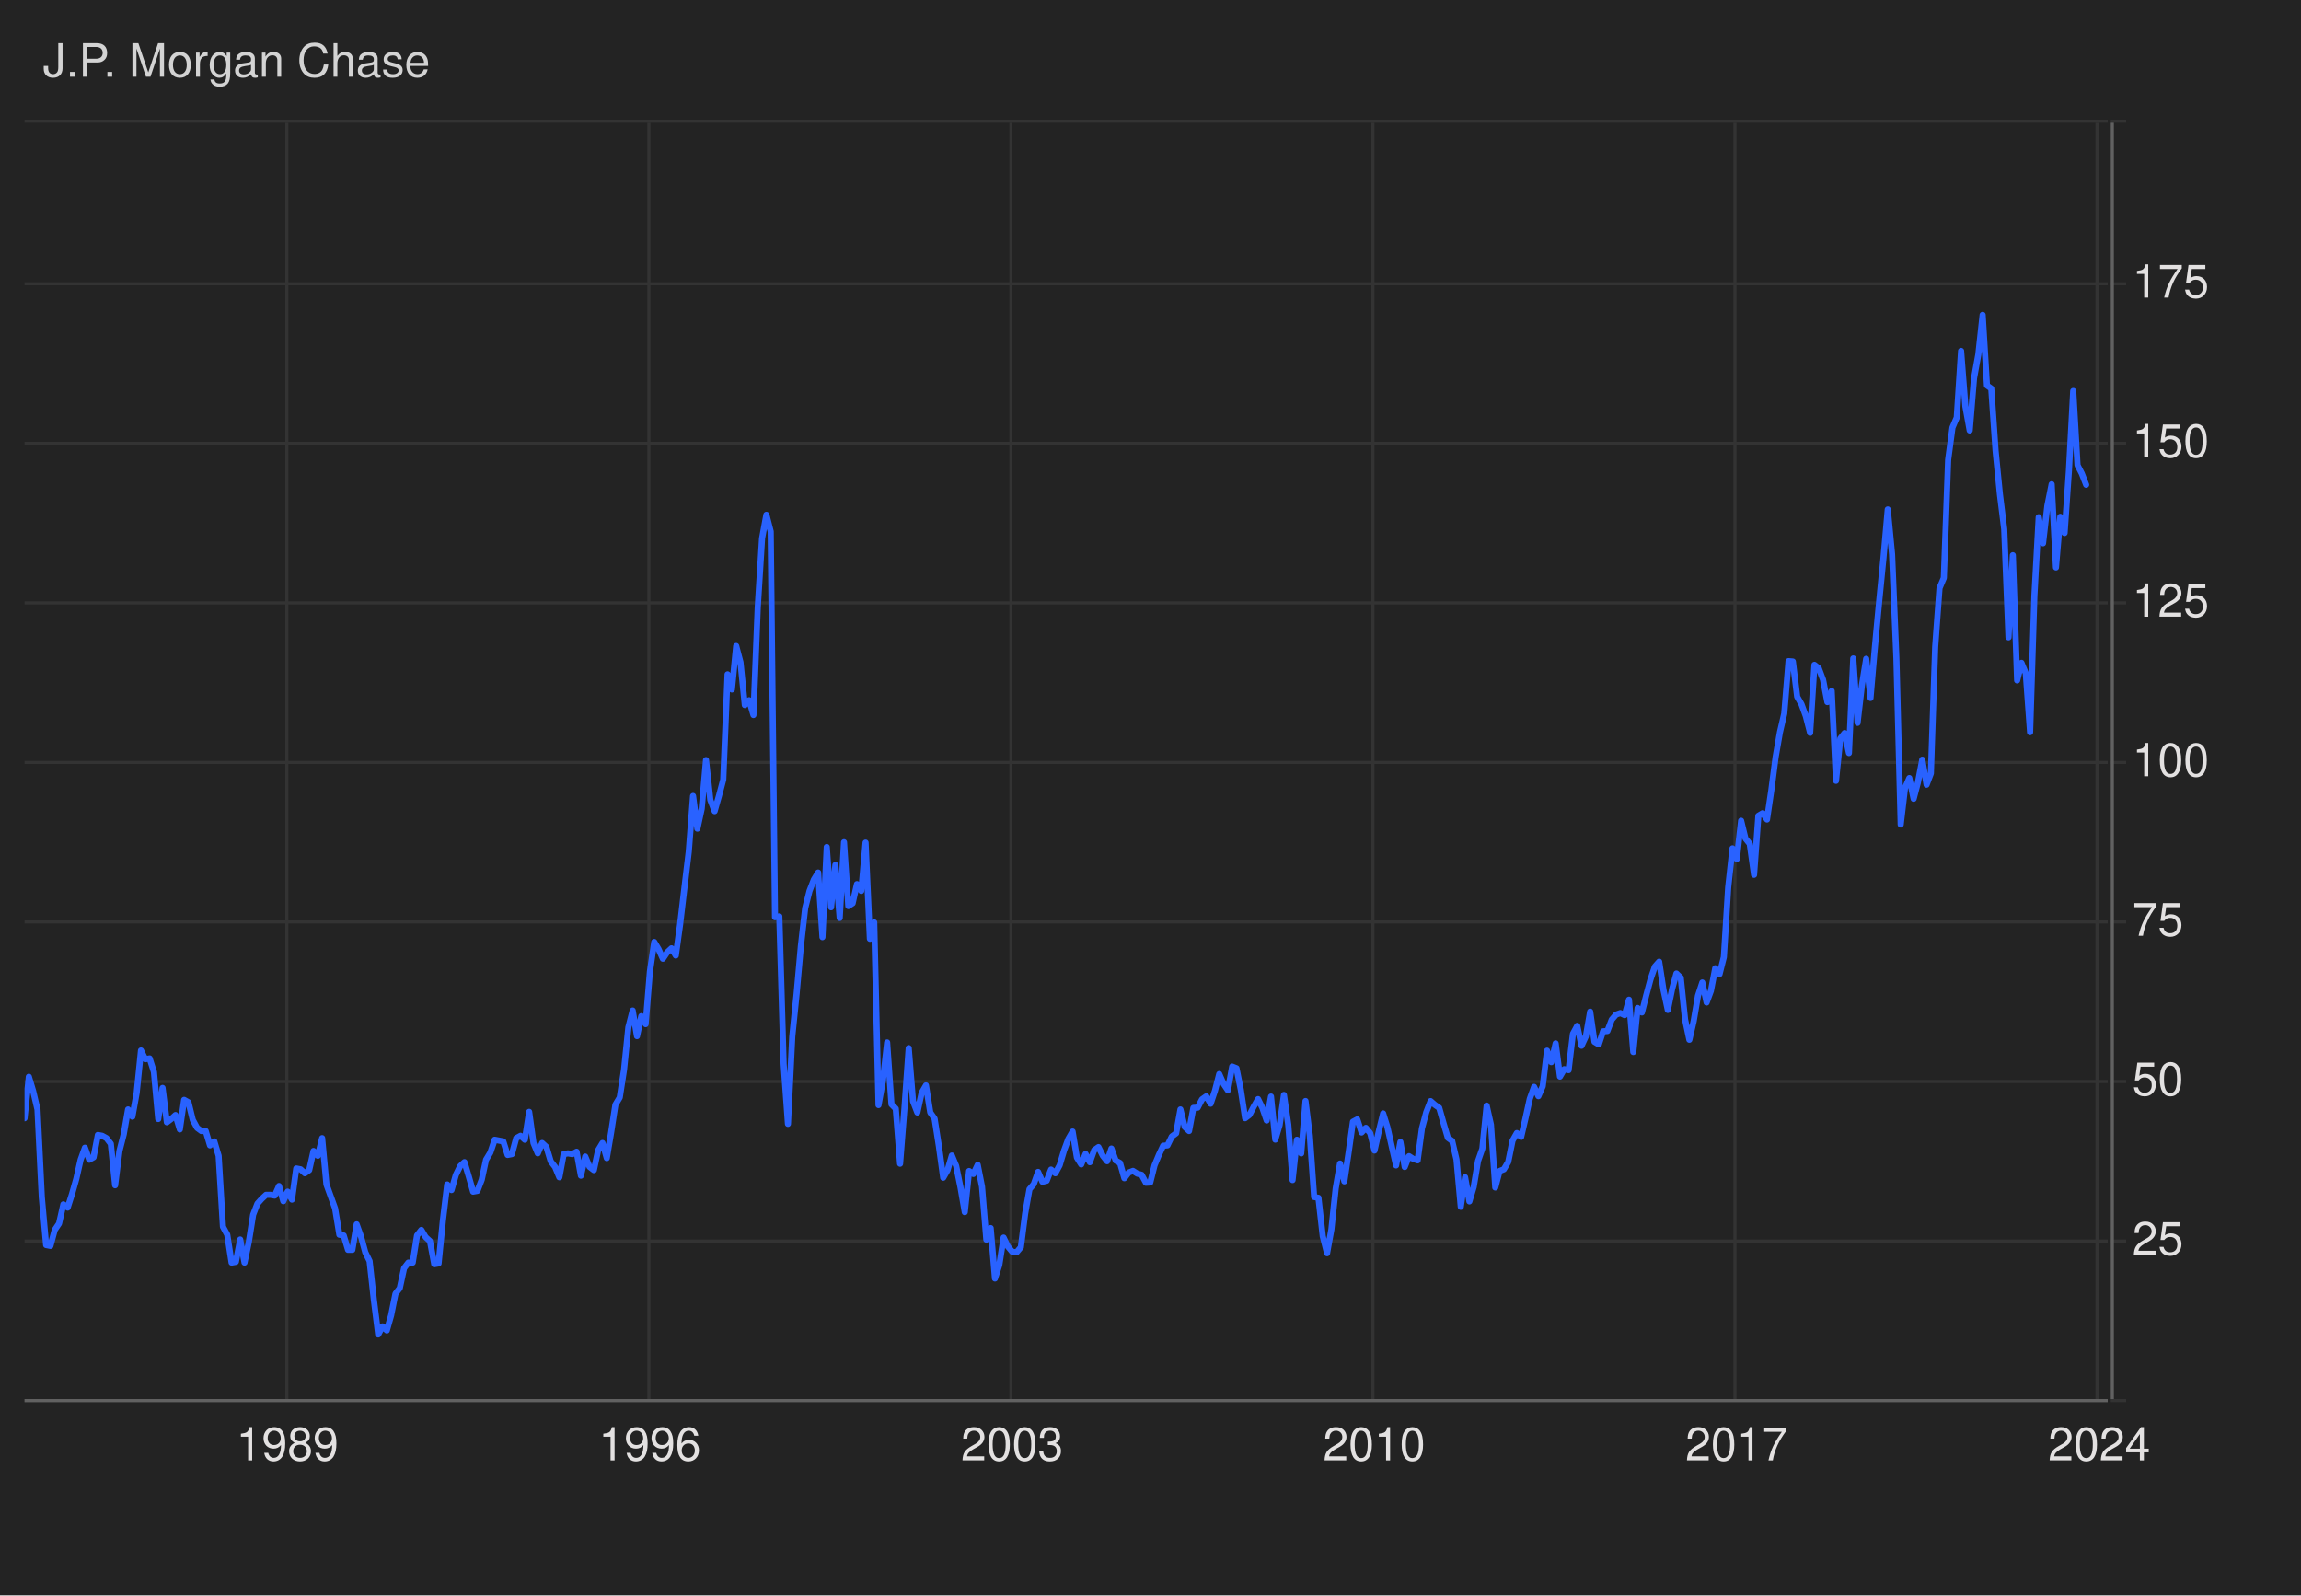
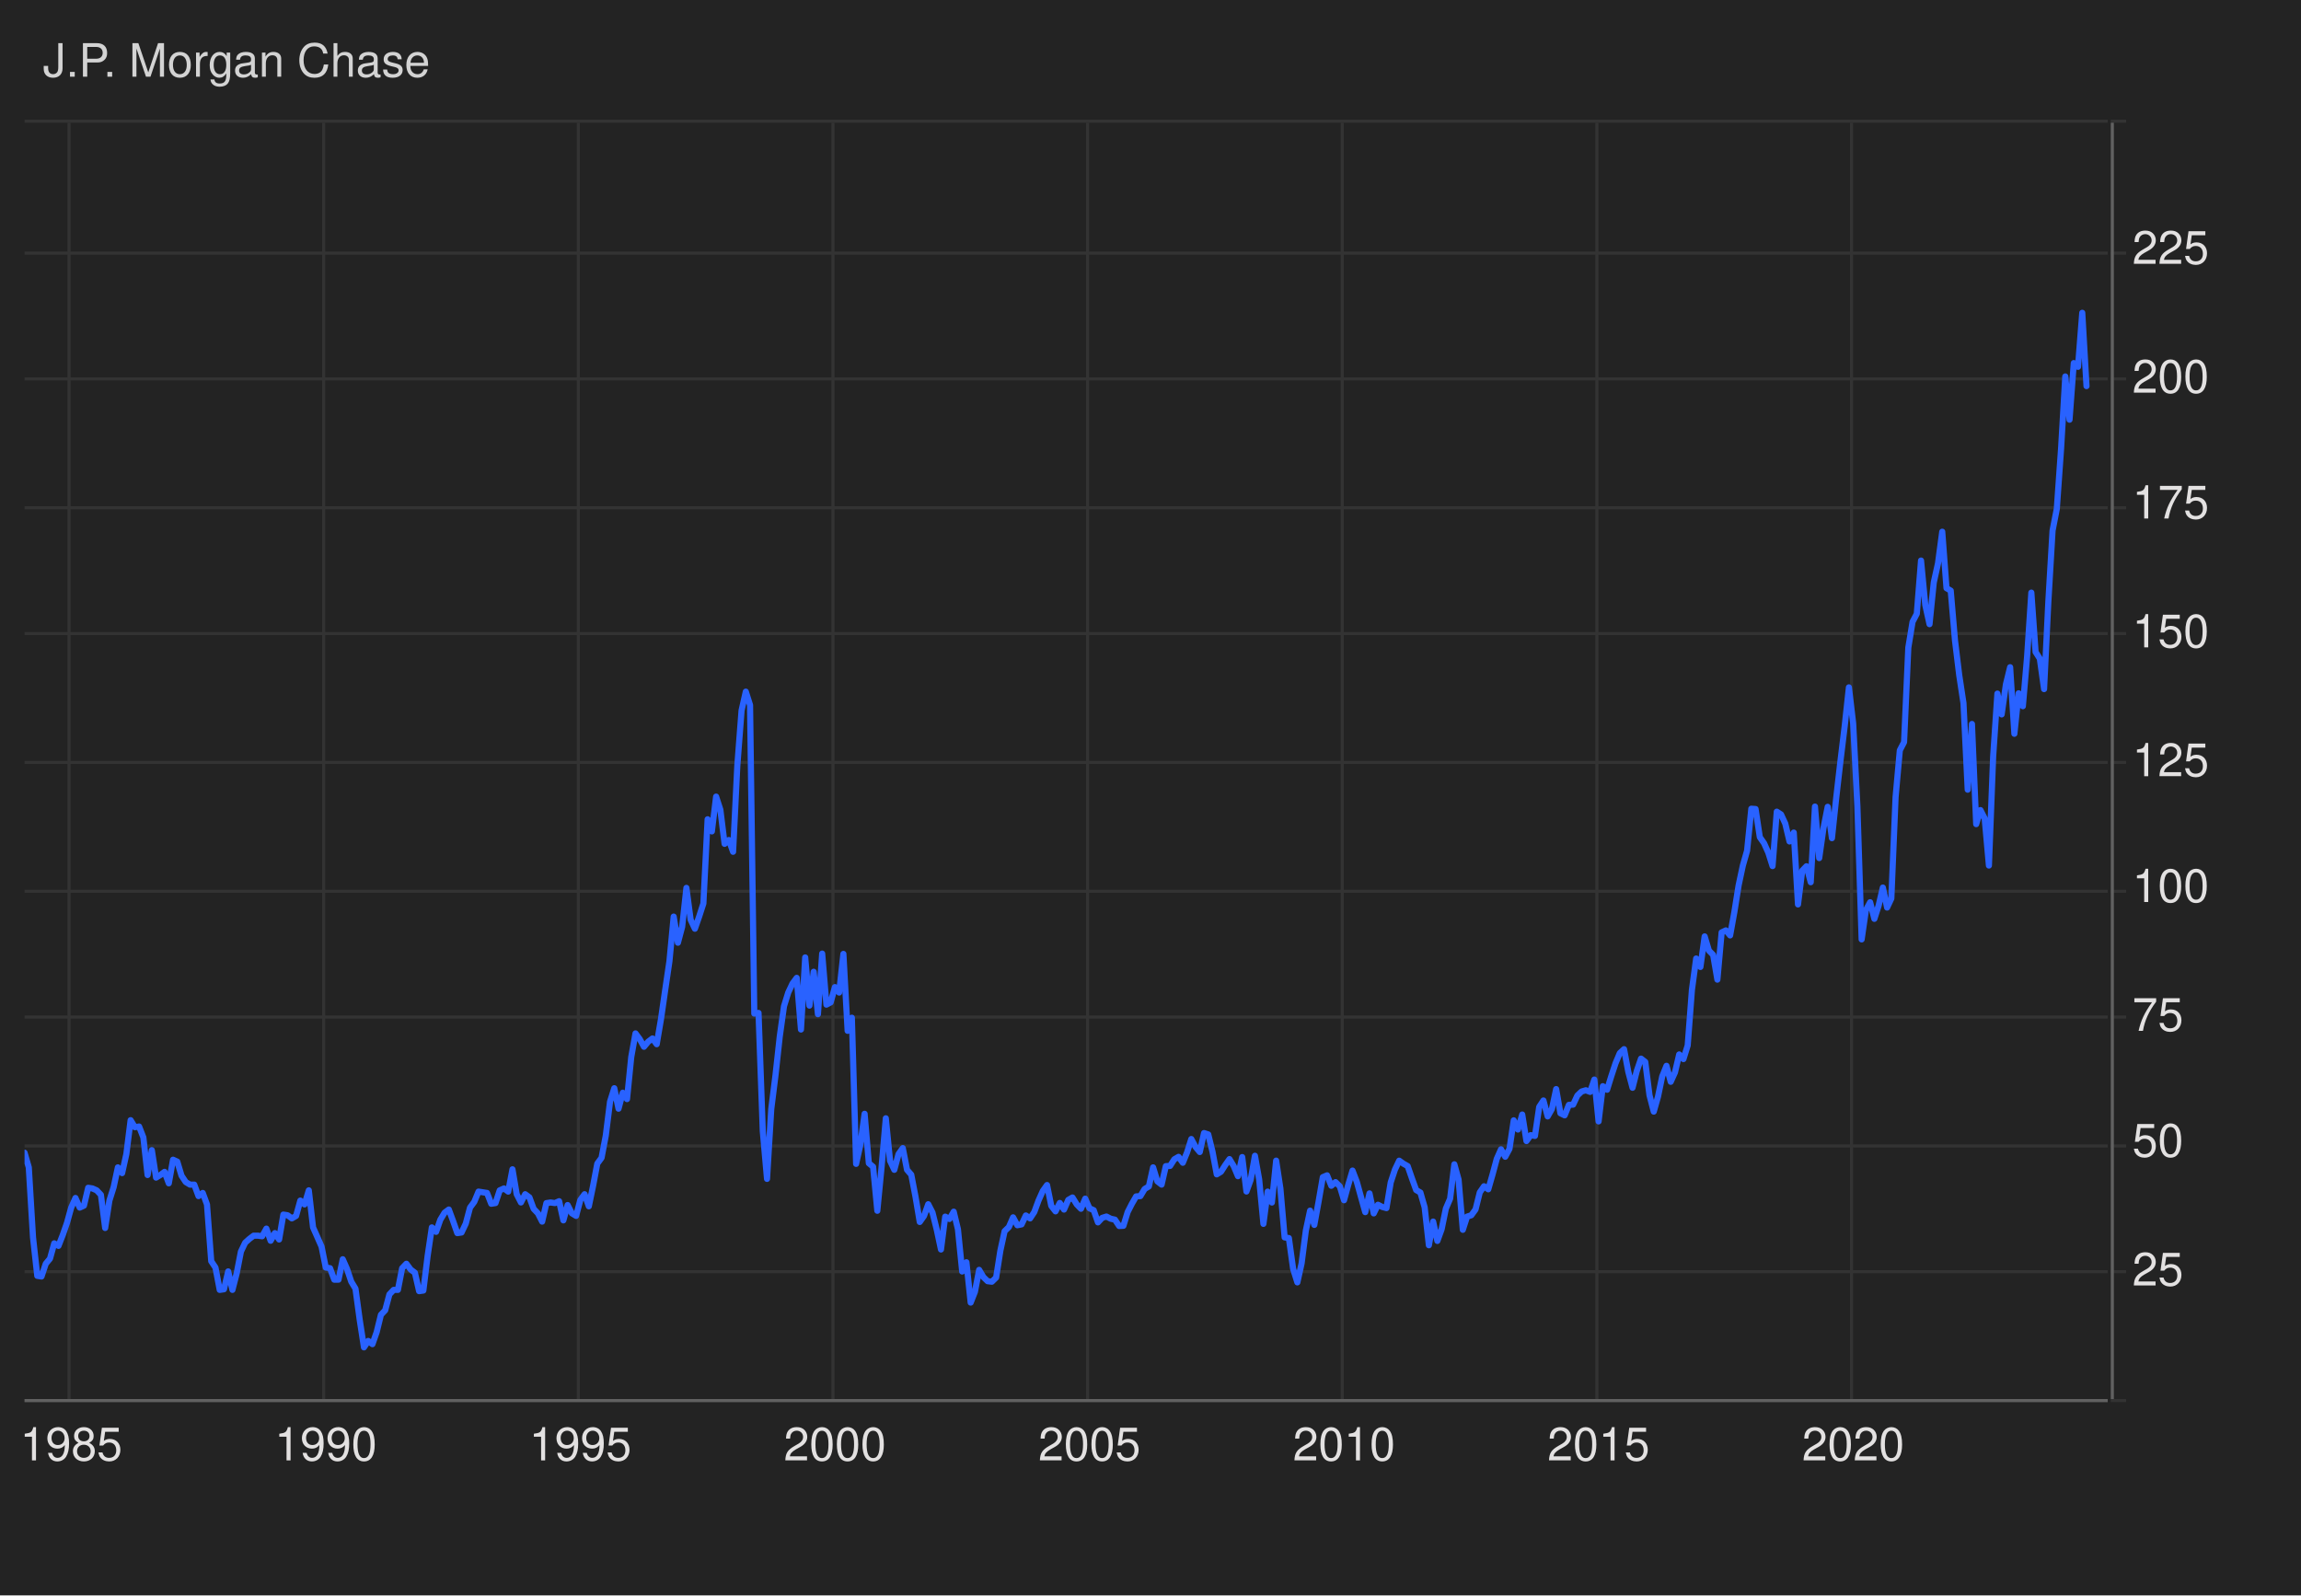
- <svg xmlns="http://www.w3.org/2000/svg" version="1.1" class="highcharts-root" style="font-family: &quot;Helvetica Neue&quot;, Helvetica, Arial, sans-serif; font-size: 12px;" width="750" height="520" viewBox="0 0 750 520">
+ <svg xmlns="http://www.w3.org/2000/svg" viewBox="0 0 750 520" height="520" width="750" style="font-family: &quot;Helvetica Neue&quot;, Helvetica, Arial, sans-serif; font-size: 12px;" class="highcharts-root" version="1.1">
  <defs>
-     <linearGradient x1="0" y1="0" x2="500" y2="500" gradientUnits="userSpaceOnUse" id="highcharts-s6xo9dj-4422">
-       <stop offset="0" stop-color="rgb(35, 35, 35)" stop-opacity="1" />
+     <linearGradient id="highcharts-iyamali-1494" gradientUnits="userSpaceOnUse" y2="500" x2="500" y1="0" x1="0">
+       <stop stop-opacity="1" stop-color="rgb(35, 35, 35)" offset="0" />
    </linearGradient>
-     <clipPath id="highcharts-s6xo9dj-4423-">
-       <rect x="0" y="0" width="679" height="416" fill="none" />
+     <clipPath id="highcharts-iyamali-1495-">
+       <rect fill="none" height="416" width="679" y="0" x="0" />
    </clipPath>
-     <clipPath id="highcharts-s6xo9dj-4903-">
-       <rect x="0" y="0" width="679" height="416" fill="none" />
+     <clipPath id="highcharts-iyamali-1983-">
+       <rect fill="none" height="416" width="679" y="0" x="0" />
    </clipPath>
-     <clipPath id="highcharts-s6xo9dj-5388-">
-       <rect x="8" y="40" width="679" height="416" fill="none" />
+     <clipPath id="highcharts-iyamali-2476-">
+       <rect fill="none" height="416" width="679" y="40" x="8" />
    </clipPath>
  </defs>
-   <rect fill="url(#highcharts-s6xo9dj-4422)" class="highcharts-background" x="0" y="0" width="750" height="520" rx="0" ry="0" />
-   <rect fill="none" class="highcharts-plot-background" x="8" y="40" width="679" height="416" />
-   <g class="highcharts-grid highcharts-xaxis-grid" data-z-index="1">
-     <path fill="none" stroke="#333333" stroke-width="1" stroke-dasharray="none" data-z-index="1" class="highcharts-grid-line" d="M 93.5 40 L 93.5 456" opacity="1" />
-     <path fill="none" stroke="#333333" stroke-width="1" stroke-dasharray="none" data-z-index="1" class="highcharts-grid-line" d="M 211.5 40 L 211.5 456" opacity="1" />
-     <path fill="none" stroke="#333333" stroke-width="1" stroke-dasharray="none" data-z-index="1" class="highcharts-grid-line" d="M 329.5 40 L 329.5 456" opacity="1" />
-     <path fill="none" stroke="#333333" stroke-width="1" stroke-dasharray="none" data-z-index="1" class="highcharts-grid-line" d="M 447.5 40 L 447.5 456" opacity="1" />
-     <path fill="none" stroke="#333333" stroke-width="1" stroke-dasharray="none" data-z-index="1" class="highcharts-grid-line" d="M 565.5 40 L 565.5 456" opacity="1" />
-     <path fill="none" stroke="#333333" stroke-width="1" stroke-dasharray="none" data-z-index="1" class="highcharts-grid-line" d="M 683.5 40 L 683.5 456" opacity="1" />
+   <rect ry="0" rx="0" height="520" width="750" y="0" x="0" class="highcharts-background" fill="url(#highcharts-iyamali-1494)" />
+   <rect height="416" width="679" y="40" x="8" class="highcharts-plot-background" fill="none" />
+   <g data-z-index="1" class="highcharts-grid highcharts-xaxis-grid">
+     <path opacity="1" d="M 22.5 40 L 22.5 456" class="highcharts-grid-line" data-z-index="1" stroke-dasharray="none" stroke-width="1" stroke="#333333" fill="none" />
+     <path opacity="1" d="M 105.5 40 L 105.5 456" class="highcharts-grid-line" data-z-index="1" stroke-dasharray="none" stroke-width="1" stroke="#333333" fill="none" />
+     <path opacity="1" d="M 188.5 40 L 188.5 456" class="highcharts-grid-line" data-z-index="1" stroke-dasharray="none" stroke-width="1" stroke="#333333" fill="none" />
+     <path opacity="1" d="M 271.5 40 L 271.5 456" class="highcharts-grid-line" data-z-index="1" stroke-dasharray="none" stroke-width="1" stroke="#333333" fill="none" />
+     <path opacity="1" d="M 354.5 40 L 354.5 456" class="highcharts-grid-line" data-z-index="1" stroke-dasharray="none" stroke-width="1" stroke="#333333" fill="none" />
+     <path opacity="1" d="M 437.5 40 L 437.5 456" class="highcharts-grid-line" data-z-index="1" stroke-dasharray="none" stroke-width="1" stroke="#333333" fill="none" />
+     <path opacity="1" d="M 520.5 40 L 520.5 456" class="highcharts-grid-line" data-z-index="1" stroke-dasharray="none" stroke-width="1" stroke="#333333" fill="none" />
+     <path opacity="1" d="M 603.5 40 L 603.5 456" class="highcharts-grid-line" data-z-index="1" stroke-dasharray="none" stroke-width="1" stroke="#333333" fill="none" />
  </g>
-   <g class="highcharts-grid highcharts-yaxis-grid" data-z-index="1">
-     <path fill="none" stroke="#333333" stroke-width="1" stroke-dasharray="none" data-z-index="1" class="highcharts-grid-line" d="M 8 456.5 L 687 456.5" opacity="1" />
-     <path fill="none" stroke="#333333" stroke-width="1" stroke-dasharray="none" data-z-index="1" class="highcharts-grid-line" d="M 8 404.5 L 687 404.5" opacity="1" />
-     <path fill="none" stroke="#333333" stroke-width="1" stroke-dasharray="none" data-z-index="1" class="highcharts-grid-line" d="M 8 352.5 L 687 352.5" opacity="1" />
-     <path fill="none" stroke="#333333" stroke-width="1" stroke-dasharray="none" data-z-index="1" class="highcharts-grid-line" d="M 8 300.5 L 687 300.5" opacity="1" />
-     <path fill="none" stroke="#333333" stroke-width="1" stroke-dasharray="none" data-z-index="1" class="highcharts-grid-line" d="M 8 248.5 L 687 248.5" opacity="1" />
-     <path fill="none" stroke="#333333" stroke-width="1" stroke-dasharray="none" data-z-index="1" class="highcharts-grid-line" d="M 8 196.5 L 687 196.5" opacity="1" />
-     <path fill="none" stroke="#333333" stroke-width="1" stroke-dasharray="none" data-z-index="1" class="highcharts-grid-line" d="M 8 144.5 L 687 144.5" opacity="1" />
-     <path fill="none" stroke="#333333" stroke-width="1" stroke-dasharray="none" data-z-index="1" class="highcharts-grid-line" d="M 8 92.5 L 687 92.5" opacity="1" />
-     <path fill="none" stroke="#333333" stroke-width="1" stroke-dasharray="none" data-z-index="1" class="highcharts-grid-line" d="M 8 39.5 L 687 39.5" opacity="1" />
+   <g data-z-index="1" class="highcharts-grid highcharts-yaxis-grid">
+     <path opacity="1" d="M 8 456.5 L 687 456.5" class="highcharts-grid-line" data-z-index="1" stroke-dasharray="none" stroke-width="1" stroke="#333333" fill="none" />
+     <path opacity="1" d="M 8 414.5 L 687 414.5" class="highcharts-grid-line" data-z-index="1" stroke-dasharray="none" stroke-width="1" stroke="#333333" fill="none" />
+     <path opacity="1" d="M 8 373.5 L 687 373.5" class="highcharts-grid-line" data-z-index="1" stroke-dasharray="none" stroke-width="1" stroke="#333333" fill="none" />
+     <path opacity="1" d="M 8 331.5 L 687 331.5" class="highcharts-grid-line" data-z-index="1" stroke-dasharray="none" stroke-width="1" stroke="#333333" fill="none" />
+     <path opacity="1" d="M 8 290.5 L 687 290.5" class="highcharts-grid-line" data-z-index="1" stroke-dasharray="none" stroke-width="1" stroke="#333333" fill="none" />
+     <path opacity="1" d="M 8 248.5 L 687 248.5" class="highcharts-grid-line" data-z-index="1" stroke-dasharray="none" stroke-width="1" stroke="#333333" fill="none" />
+     <path opacity="1" d="M 8 206.5 L 687 206.5" class="highcharts-grid-line" data-z-index="1" stroke-dasharray="none" stroke-width="1" stroke="#333333" fill="none" />
+     <path opacity="1" d="M 8 165.5 L 687 165.5" class="highcharts-grid-line" data-z-index="1" stroke-dasharray="none" stroke-width="1" stroke="#333333" fill="none" />
+     <path opacity="1" d="M 8 123.5 L 687 123.5" class="highcharts-grid-line" data-z-index="1" stroke-dasharray="none" stroke-width="1" stroke="#333333" fill="none" />
+     <path opacity="1" d="M 8 82.5 L 687 82.5" class="highcharts-grid-line" data-z-index="1" stroke-dasharray="none" stroke-width="1" stroke="#333333" fill="none" />
+     <path opacity="1" d="M 8 39.5 L 687 39.5" class="highcharts-grid-line" data-z-index="1" stroke-dasharray="none" stroke-width="1" stroke="#333333" fill="none" />
  </g>
-   <g class="highcharts-grid highcharts-yaxis-grid" data-z-index="1" />
-   <g class="highcharts-grid highcharts-yaxis-grid" data-z-index="1" />
-   <rect fill="none" class="highcharts-plot-border" data-z-index="1" x="8" y="40" width="679" height="416" />
-   <g class="highcharts-axis highcharts-xaxis" data-z-index="2">
-     <path fill="none" class="highcharts-axis-line" stroke="#616161" stroke-width="1" data-z-index="7" d="M 8 456.5 L 687 456.5" />
+   <g data-z-index="1" class="highcharts-grid highcharts-yaxis-grid" />
+   <g data-z-index="1" class="highcharts-grid highcharts-yaxis-grid" />
+   <rect height="416" width="679" y="40" x="8" data-z-index="1" class="highcharts-plot-border" fill="none" />
+   <g data-z-index="2" class="highcharts-axis highcharts-xaxis">
+     <path d="M 8 456.5 L 687 456.5" data-z-index="7" stroke-width="1" stroke="#616161" class="highcharts-axis-line" fill="none" />
  </g>
-   <g class="highcharts-axis highcharts-yaxis" data-z-index="2">
-     <path fill="none" class="highcharts-axis-line" data-z-index="7" d="M 720 40 L 720 456" />
+   <g data-z-index="2" class="highcharts-axis highcharts-yaxis">
+     <path d="M 720 40 L 720 456" data-z-index="7" class="highcharts-axis-line" fill="none" />
  </g>
-   <g class="highcharts-axis highcharts-yaxis" data-z-index="2">
-     <path fill="none" class="highcharts-axis-line" data-z-index="7" d="M 6.5 40 L 6.5 456" />
+   <g data-z-index="2" class="highcharts-axis highcharts-yaxis">
+     <path d="M 6.5 40 L 6.5 456" data-z-index="7" class="highcharts-axis-line" fill="none" />
  </g>
-   <g class="highcharts-series-group" data-z-index="3">
-     <g class="highcharts-series highcharts-series-0 highcharts-line-series" data-z-index="90" opacity="1" transform="translate(8,40) scale(1 1)" clip-path="url(#highcharts-s6xo9dj-4903-)">
-       <path fill="none" d="M 0 324.48 L 1.406 310.96 L 2.812 315.64 L 4.217 321.63 L 5.623 350.21 L 7.029 365.81 L 8.435 366.08 L 9.841 360.88 L 11.246 358.8 L 12.652 352.56 L 14.058 353.6 L 15.464 349.19 L 16.87 344.24 L 18.275 338 L 19.681 334.09 L 21.087 338 L 22.493 337.21 L 23.899 329.93 L 25.304 330.2 L 26.71 330.97 L 28.116 332.8 L 29.522 346.32 L 30.928 335.15 L 32.333 329.68 L 33.739 321.61 L 35.145 323.96 L 36.551 316.16 L 37.957 302.39 L 39.362 305.24 L 40.768 304.97 L 42.174 309.4 L 43.58 324.73 L 44.986 314.6 L 46.391 325.79 L 47.797 324.73 L 49.203 323.44 L 50.609 328.12 L 52.014 318.49 L 53.42 319.28 L 54.826 325 L 56.232 327.6 L 57.638 328.64 L 59.043 328.64 L 60.449 333.32 L 61.855 332.03 L 63.261 336.71 L 64.667 359.84 L 66.072 362.44 L 67.478 371.53 L 68.884 371.28 L 70.29 364 L 71.696 371.53 L 73.101 364.79 L 74.507 355.93 L 75.913 352.31 L 77.319 350.75 L 78.725 349.44 L 80.13 349.44 L 81.536 349.69 L 82.942 346.57 L 84.348 351.52 L 85.754 348.4 L 87.159 351 L 88.565 340.85 L 89.971 341.12 L 91.377 342.41 L 92.783 341.39 L 94.188 335.15 L 95.594 336.71 L 97 330.97 L 98.406 346.07 L 99.812 349.96 L 101.217 353.87 L 102.623 362.44 L 104.029 362.69 L 105.435 367.37 L 106.841 367.37 L 108.246 359.05 L 109.652 362.96 L 111.058 368.16 L 112.464 371.03 L 113.87 383.76 L 115.275 394.95 L 116.681 392.33 L 118.087 393.64 L 119.493 388.71 L 120.899 381.68 L 122.304 379.85 L 123.71 373.36 L 125.116 371.53 L 126.522 371.53 L 127.928 362.69 L 129.333 360.88 L 130.739 363.23 L 132.145 364.52 L 133.551 372.05 L 134.957 371.8 L 136.362 357.76 L 137.768 346.07 L 139.174 347.88 L 140.58 342.95 L 141.986 340.08 L 143.391 338.79 L 144.797 343.45 L 146.203 348.4 L 147.609 348.15 L 149.014 344.51 L 150.42 338 L 151.826 335.67 L 153.232 331.49 L 154.638 331.76 L 156.043 332.03 L 157.449 336.44 L 158.855 336.17 L 160.261 330.97 L 161.667 330.2 L 163.072 331.49 L 164.478 322.4 L 165.884 332.55 L 167.29 335.92 L 168.696 332.55 L 170.101 333.84 L 171.507 338.52 L 172.913 340.33 L 174.319 343.72 L 175.725 336.17 L 177.13 335.92 L 178.536 336.17 L 179.942 335.4 L 181.348 343.2 L 182.754 336.96 L 184.159 340.33 L 185.565 341.39 L 186.971 334.88 L 188.377 332.55 L 189.783 337.48 L 191.188 329.16 L 192.594 320.07 L 194 317.72 L 195.406 308.63 L 196.812 294.84 L 198.217 289.37 L 199.623 297.71 L 201.029 291.2 L 202.435 293.8 L 203.841 276.64 L 205.246 267.03 L 206.652 269.36 L 208.058 272.48 L 209.464 270.4 L 210.87 269.09 L 212.275 271.44 L 213.681 261.29 L 215.087 249.35 L 216.493 237.64 L 217.899 219.44 L 219.304 230.09 L 220.71 223.6 L 222.116 207.75 L 223.522 220.73 L 224.928 224.39 L 226.333 219.44 L 227.739 214.115 L 229.145 179.795 L 230.551 184.725 L 231.957 170.56 L 233.362 175.885 L 234.768 189.8 L 236.174 188.24 L 237.58 193.045 L 238.986 157.955 L 240.391 135.47 L 241.797 127.795 L 243.203 133.245 L 244.609 258.96 L 246.014 258.69 L 247.42 306.8 L 248.826 326.31 L 250.232 297.835 L 251.638 284.045 L 253.043 268.32 L 254.449 255.965 L 255.855 250.39 L 257.261 246.73 L 258.667 244.4 L 260.072 265.45 L 261.478 236.08 L 262.884 255.715 L 264.29 241.925 L 265.696 259.21 L 267.101 234.52 L 268.507 255.32 L 269.913 254.405 L 271.319 248.165 L 272.725 250.39 L 274.13 234.645 L 275.536 265.99 L 276.942 260.645 L 278.348 320.19 L 279.754 312.39 L 281.159 299.78 L 282.565 319.93 L 283.971 321.36 L 285.377 339.3 L 286.783 321.49 L 288.188 301.621 L 289.594 318.947 L 291 322.608 L 292.406 316.202 L 293.812 313.768 L 295.217 322.608 L 296.623 324.605 L 298.029 333.611 L 299.435 343.866 L 300.841 341.411 L 302.246 336.627 L 303.652 340.018 L 305.058 346.944 L 306.464 355.077 L 307.87 341.682 L 309.275 342.638 L 310.681 339.664 L 312.087 346.819 L 313.493 364.042 L 314.899 360.277 L 316.304 376.709 L 317.71 372.32 L 319.116 363.376 L 320.522 366.309 L 321.928 367.994 L 323.333 368.202 L 324.739 366.517 L 326.145 355.555 L 327.551 347.61 L 328.957 345.946 L 330.362 341.973 L 331.768 345.197 L 333.174 344.843 L 334.58 341.203 L 335.986 342.41 L 337.391 339.789 L 338.797 335.088 L 340.203 331.24 L 341.609 328.806 L 343.014 337.314 L 344.42 339.539 L 345.826 336.107 L 347.232 338.811 L 348.638 334.88 L 350.043 333.882 L 351.449 336.69 L 352.855 338.478 L 354.261 334.36 L 355.667 338.291 L 357.072 339.061 L 358.478 344.032 L 359.884 342.181 L 361.29 341.64 L 362.696 342.534 L 364.101 342.909 L 365.507 345.509 L 366.913 345.426 L 368.319 339.83 L 369.725 336.44 L 371.13 333.445 L 372.536 333.32 L 373.942 330.429 L 375.348 329.389 L 376.754 321.61 L 378.159 327.309 L 379.565 328.64 L 380.971 321.11 L 382.377 321.027 L 383.783 318.323 L 385.188 317.325 L 386.594 319.738 L 388 315.536 L 389.406 310.066 L 390.812 313.269 L 392.217 315.37 L 393.623 307.632 L 395.029 308.194 L 396.435 315.224 L 397.841 324.459 L 399.246 323.398 L 400.652 320.694 L 402.058 318.24 L 403.464 321.11 L 404.87 325.208 L 406.275 317.408 L 407.681 331.448 L 409.087 326.664 L 410.493 316.888 L 411.899 326.56 L 413.304 344.635 L 414.71 331.49 L 416.116 335.941 L 417.522 318.864 L 418.928 330.2 L 420.333 350.147 L 421.739 350.418 L 423.145 362.939 L 424.551 368.472 L 425.957 360.714 L 427.362 347.36 L 428.768 339.248 L 430.174 345.051 L 431.58 335.608 L 432.986 325.603 L 434.391 324.854 L 435.797 329.118 L 437.203 327.621 L 438.609 329.326 L 440.014 335.005 L 441.42 328.702 L 442.826 322.92 L 444.232 327.434 L 445.638 333.674 L 447.043 339.851 L 448.449 332.218 L 449.855 340.371 L 451.261 336.835 L 452.667 337.73 L 454.072 338.208 L 455.478 327.766 L 456.884 322.525 L 458.29 318.885 L 459.696 320.112 L 461.101 321.09 L 462.507 326.061 L 463.913 330.845 L 465.319 331.864 L 466.725 337.875 L 468.13 353.35 L 469.536 343.699 L 470.942 351.582 L 472.348 346.84 L 473.754 338.416 L 475.159 334.381 L 476.565 320.362 L 477.971 326.602 L 479.377 347.048 L 480.783 341.682 L 482.188 341.12 L 483.594 338.749 L 485 331.802 L 486.406 329.306 L 487.812 330.554 L 489.217 324.544 L 490.623 318.136 L 492.029 314.246 L 493.435 317.283 L 494.841 314.059 L 496.246 302.453 L 497.652 306.197 L 499.058 300.082 L 500.464 310.898 L 501.87 308.485 L 503.275 308.797 L 504.681 296.982 L 506.087 294.362 L 507.493 300.851 L 508.899 297.814 L 510.304 289.723 L 511.71 299.562 L 513.116 300.414 L 514.522 296.15 L 515.928 296.046 L 517.333 292.344 L 518.739 290.701 L 520.145 290.202 L 521.551 290.867 L 522.957 285.834 L 524.362 302.89 L 525.768 288.538 L 527.174 289.994 L 528.58 284.419 L 529.986 279.178 L 531.391 275.059 L 532.797 273.458 L 534.203 282.672 L 535.609 289.182 L 537.014 282.36 L 538.42 277.306 L 539.826 278.658 L 541.232 292.24 L 542.638 298.896 L 544.043 292.822 L 545.449 284.544 L 546.855 280.238 L 548.261 286.749 L 549.667 282.942 L 551.072 275.6 L 552.478 277.493 L 553.884 271.939 L 555.29 249.246 L 556.696 236.517 L 558.101 239.97 L 559.507 227.51 L 560.913 233.293 L 562.319 235.04 L 563.725 245.128 L 565.13 225.888 L 566.536 225.056 L 567.942 227.106 L 569.348 217.599 L 570.754 206.752 L 572.159 198.663 L 573.565 192.587 L 574.971 175.49 L 576.377 175.614 L 577.783 187.086 L 579.188 189.55 L 580.594 193.398 L 582 198.869 L 583.406 176.696 L 584.812 177.819 L 586.217 181.563 L 587.623 188.833 L 589.029 185.203 L 590.435 214.49 L 591.841 200.72 L 593.246 198.931 L 594.652 205.442 L 596.058 174.616 L 597.464 195.603 L 598.87 183.456 L 600.275 174.72 L 601.681 187.491 L 603.087 171.205 L 604.493 156.166 L 605.899 141.939 L 607.304 126.048 L 608.71 140.691 L 610.116 174.491 L 611.522 228.738 L 612.928 216.819 L 614.333 213.595 L 615.739 220.355 L 617.145 214.989 L 618.551 207.605 L 619.957 215.758 L 621.362 212.077 L 622.768 170.81 L 624.174 151.694 L 625.58 148.366 L 626.986 109.886 L 628.391 99.362 L 629.797 96.075 L 631.203 74.381 L 632.609 92.477 L 634.014 100.298 L 635.42 83.304 L 636.826 75.525 L 638.232 62.629 L 639.638 85.634 L 641.043 86.632 L 642.449 106.912 L 643.855 121.056 L 645.261 132.454 L 646.667 167.731 L 648.072 140.962 L 649.478 181.771 L 650.884 176.051 L 652.29 179.442 L 653.696 198.64 L 655.101 154.17 L 656.507 128.586 L 657.913 137.072 L 659.319 124.883 L 660.725 117.832 L 662.13 144.955 L 663.536 128.461 L 664.942 133.723 L 666.348 113.485 L 667.754 87.443 L 669.159 111.634 L 670.565 114.358 L 671.971 117.998" class="highcharts-graph" data-z-index="1" stroke="#2962FF" stroke-width="2" stroke-linejoin="round" stroke-linecap="round" />
+   <g data-z-index="3" class="highcharts-series-group">
+     <g clip-path="url(#highcharts-iyamali-1983-)" transform="translate(8,40) scale(1 1)" opacity="1" data-z-index="90" class="highcharts-series highcharts-series-0 highcharts-line-series">
+       <path stroke-linecap="round" stroke-linejoin="round" stroke-width="2" stroke="#2962FF" data-z-index="1" class="highcharts-graph" d="M 0 335.712 L 1.383 340.504 L 2.766 363.368 L 4.149 375.848 L 5.532 376.064 L 6.914 371.904 L 8.297 370.24 L 9.68 365.248 L 11.063 366.08 L 12.446 362.552 L 13.829 358.592 L 15.212 353.6 L 16.595 350.472 L 17.978 353.6 L 19.36 352.968 L 20.743 347.144 L 22.126 347.36 L 23.509 347.976 L 24.892 349.44 L 26.275 360.256 L 27.658 351.32 L 29.041 346.944 L 30.424 340.488 L 31.807 342.368 L 33.189 336.128 L 34.572 325.112 L 35.955 327.392 L 37.338 327.176 L 38.721 330.72 L 40.104 342.984 L 41.487 334.88 L 42.87 343.832 L 44.253 342.984 L 45.635 341.952 L 47.018 345.696 L 48.401 337.992 L 49.784 338.624 L 51.167 343.2 L 52.55 345.28 L 53.933 346.112 L 55.316 346.112 L 56.699 349.856 L 58.081 348.824 L 59.464 352.568 L 60.847 371.072 L 62.23 373.152 L 63.613 380.424 L 64.996 380.224 L 66.379 374.4 L 67.762 380.424 L 69.145 375.032 L 70.527 367.944 L 71.91 365.048 L 73.293 363.8 L 74.676 362.752 L 76.059 362.752 L 77.442 362.952 L 78.825 360.456 L 80.208 364.416 L 81.591 361.92 L 82.974 364 L 84.356 355.88 L 85.739 356.096 L 87.122 357.128 L 88.505 356.312 L 89.888 351.32 L 91.271 352.568 L 92.654 347.976 L 94.037 360.056 L 95.42 363.168 L 96.802 366.296 L 98.185 373.152 L 99.568 373.352 L 100.951 377.096 L 102.334 377.096 L 103.717 370.44 L 105.1 373.568 L 106.483 377.728 L 107.866 380.024 L 109.248 390.208 L 110.631 399.16 L 112.014 397.064 L 113.397 398.112 L 114.78 394.168 L 116.163 388.544 L 117.546 387.08 L 118.929 381.888 L 120.312 380.424 L 121.695 380.424 L 123.077 373.352 L 124.46 371.904 L 125.843 373.784 L 127.226 374.816 L 128.609 380.84 L 129.992 380.64 L 131.375 369.408 L 132.758 360.056 L 134.141 361.504 L 135.523 357.56 L 136.906 355.264 L 138.289 354.232 L 139.672 357.96 L 141.055 361.92 L 142.438 361.72 L 143.821 358.808 L 145.204 353.6 L 146.587 351.736 L 147.969 348.392 L 149.352 348.608 L 150.735 348.824 L 152.118 352.352 L 153.501 352.136 L 154.884 347.976 L 156.267 347.36 L 157.65 348.392 L 159.033 341.12 L 160.415 349.24 L 161.798 351.936 L 163.181 349.24 L 164.564 350.272 L 165.947 354.016 L 167.33 355.464 L 168.713 358.176 L 170.096 352.136 L 171.479 351.936 L 172.862 352.136 L 174.244 351.52 L 175.627 357.76 L 177.01 352.768 L 178.393 355.464 L 179.776 356.312 L 181.159 351.104 L 182.542 349.24 L 183.925 353.184 L 185.308 346.528 L 186.69 339.256 L 188.073 337.376 L 189.456 330.104 L 190.839 319.072 L 192.222 314.696 L 193.605 321.368 L 194.988 316.16 L 196.371 318.24 L 197.754 304.512 L 199.136 296.824 L 200.519 298.688 L 201.902 301.184 L 203.285 299.52 L 204.668 298.472 L 206.051 300.352 L 207.434 292.232 L 208.817 282.68 L 210.2 273.312 L 211.582 258.752 L 212.965 267.272 L 214.348 262.08 L 215.731 249.4 L 217.114 259.784 L 218.497 262.712 L 219.88 258.752 L 221.263 254.492 L 222.646 227.036 L 224.029 230.98 L 225.411 219.648 L 226.794 223.908 L 228.177 235.04 L 229.56 233.792 L 230.943 237.636 L 232.326 209.564 L 233.709 191.576 L 235.092 185.436 L 236.475 189.796 L 237.857 290.368 L 239.24 290.152 L 240.623 328.64 L 242.006 344.248 L 243.389 321.468 L 244.772 310.436 L 246.155 297.856 L 247.538 287.972 L 248.921 283.512 L 250.303 280.584 L 251.686 278.72 L 253.069 295.56 L 254.452 272.064 L 255.835 287.772 L 257.218 276.74 L 258.601 290.568 L 259.984 270.816 L 261.367 287.456 L 262.749 286.724 L 264.132 281.732 L 265.515 283.512 L 266.898 270.916 L 268.281 295.992 L 269.664 291.716 L 271.047 339.352 L 272.43 333.112 L 273.813 323.024 L 275.196 339.144 L 276.578 340.288 L 277.961 354.64 L 279.344 340.392 L 280.727 324.497 L 282.11 338.358 L 283.493 341.286 L 284.876 336.161 L 286.259 334.214 L 287.642 341.286 L 289.024 342.884 L 290.407 350.089 L 291.79 358.292 L 293.173 356.329 L 294.556 352.502 L 295.939 355.214 L 297.322 360.755 L 298.705 367.261 L 300.088 356.545 L 301.47 357.311 L 302.853 354.931 L 304.236 360.655 L 305.619 374.433 L 307.002 371.421 L 308.385 384.567 L 309.768 381.056 L 311.151 373.901 L 312.534 376.247 L 313.916 377.595 L 315.299 377.761 L 316.682 376.413 L 318.065 367.644 L 319.448 361.288 L 320.831 359.956 L 322.214 356.778 L 323.597 359.357 L 324.98 359.075 L 326.363 356.163 L 327.745 357.128 L 329.128 355.031 L 330.511 351.27 L 331.894 348.192 L 333.277 346.245 L 334.66 353.051 L 336.043 354.831 L 337.426 352.086 L 338.809 354.249 L 340.191 351.104 L 341.574 350.305 L 342.957 352.552 L 344.34 353.983 L 345.723 350.688 L 347.106 353.833 L 348.489 354.449 L 349.872 358.426 L 351.255 356.945 L 352.637 356.512 L 354.02 357.228 L 355.403 357.527 L 356.786 359.607 L 358.169 359.54 L 359.552 355.064 L 360.935 352.352 L 362.318 349.956 L 363.701 349.856 L 365.084 347.543 L 366.466 346.711 L 367.849 340.488 L 369.232 345.047 L 370.615 346.112 L 371.998 340.088 L 373.381 340.022 L 374.764 337.859 L 376.147 337.06 L 377.53 338.99 L 378.912 335.629 L 380.295 331.252 L 381.678 333.815 L 383.061 335.496 L 384.444 329.306 L 385.827 329.755 L 387.21 335.379 L 388.593 342.767 L 389.976 341.919 L 391.358 339.756 L 392.741 337.792 L 394.124 340.088 L 395.507 343.366 L 396.89 337.126 L 398.273 348.358 L 399.656 344.531 L 401.039 336.71 L 402.422 344.448 L 403.804 358.908 L 405.187 348.392 L 406.57 351.953 L 407.953 338.291 L 409.336 347.36 L 410.719 363.318 L 412.102 363.534 L 413.485 373.551 L 414.868 377.978 L 416.251 371.771 L 417.633 361.088 L 419.016 354.598 L 420.399 359.241 L 421.782 351.686 L 423.165 343.683 L 424.548 343.084 L 425.931 346.495 L 427.314 345.297 L 428.697 346.661 L 430.079 351.204 L 431.462 346.162 L 432.845 341.536 L 434.228 345.147 L 435.611 350.139 L 436.994 355.081 L 438.377 348.974 L 439.76 355.497 L 441.143 352.668 L 442.525 353.384 L 443.908 353.766 L 445.291 345.413 L 446.674 341.22 L 448.057 338.308 L 449.44 339.29 L 450.823 340.072 L 452.206 344.049 L 453.589 347.876 L 454.971 348.691 L 456.354 353.5 L 457.737 365.88 L 459.12 358.159 L 460.503 364.466 L 461.886 360.672 L 463.269 353.933 L 464.652 350.705 L 466.035 339.489 L 467.418 344.481 L 468.8 360.838 L 470.183 356.545 L 471.566 356.096 L 472.949 354.199 L 474.332 348.641 L 475.715 346.644 L 477.098 347.643 L 478.481 342.835 L 479.864 337.709 L 481.246 334.597 L 482.629 337.027 L 484.012 334.447 L 485.395 325.162 L 486.778 328.157 L 488.161 323.265 L 489.544 331.918 L 490.927 329.988 L 492.31 330.237 L 493.692 320.786 L 495.075 318.689 L 496.458 323.881 L 497.841 321.452 L 499.224 314.979 L 500.607 322.849 L 501.99 323.532 L 503.373 320.12 L 504.756 320.037 L 506.138 317.075 L 507.521 315.761 L 508.904 315.361 L 510.287 315.894 L 511.67 311.867 L 513.053 325.512 L 514.436 314.03 L 515.819 315.195 L 517.202 310.735 L 518.585 306.542 L 519.967 303.247 L 521.35 301.966 L 522.733 309.338 L 524.116 314.546 L 525.499 309.088 L 526.882 305.044 L 528.265 306.126 L 529.648 316.992 L 531.031 322.317 L 532.413 317.458 L 533.796 310.835 L 535.179 307.391 L 536.562 312.599 L 537.945 309.554 L 539.328 303.68 L 540.711 305.194 L 542.094 300.751 L 543.477 282.597 L 544.859 272.413 L 546.242 275.176 L 547.625 265.208 L 549.008 269.834 L 550.391 271.232 L 551.774 279.302 L 553.157 263.91 L 554.54 263.245 L 555.923 264.885 L 557.305 257.279 L 558.688 248.602 L 560.071 242.131 L 561.454 237.27 L 562.837 223.592 L 564.22 223.692 L 565.603 232.868 L 566.986 234.84 L 568.369 237.919 L 569.752 242.295 L 571.134 224.557 L 572.517 225.455 L 573.9 228.451 L 575.283 234.266 L 576.666 231.363 L 578.049 254.792 L 579.432 243.776 L 580.815 242.345 L 582.198 247.553 L 583.58 222.893 L 584.963 239.683 L 586.346 229.965 L 587.729 222.976 L 589.112 233.193 L 590.495 220.164 L 591.878 208.133 L 593.261 196.751 L 594.644 184.038 L 596.026 195.753 L 597.409 222.793 L 598.792 266.19 L 600.175 256.655 L 601.558 254.076 L 602.941 259.484 L 604.324 255.191 L 605.707 249.284 L 607.09 255.807 L 608.473 252.861 L 609.855 219.848 L 611.238 204.556 L 612.621 201.893 L 614.004 171.109 L 615.387 162.689 L 616.77 160.06 L 618.153 142.705 L 619.536 157.181 L 620.919 163.438 L 622.301 149.843 L 623.684 143.62 L 625.067 133.303 L 626.45 151.707 L 627.833 152.506 L 629.216 168.73 L 630.599 180.045 L 631.982 189.164 L 633.365 217.385 L 634.747 195.969 L 636.13 228.617 L 637.513 224.041 L 638.896 226.753 L 640.279 242.112 L 641.662 206.536 L 643.045 186.068 L 644.428 192.858 L 645.811 183.107 L 647.193 177.466 L 648.576 199.164 L 649.959 185.969 L 651.342 190.179 L 652.725 173.988 L 654.108 153.155 L 655.491 172.507 L 656.874 174.687 L 658.257 184.604 L 659.64 156.283 L 661.022 132.954 L 662.405 125.865 L 663.788 106.396 L 665.171 82.701 L 666.554 96.795 L 667.937 78.341 L 669.32 79.572 L 670.703 61.951 L 672.086 85.846" fill="none" />
    </g>
-     <g class="highcharts-markers highcharts-series-0 highcharts-line-series" data-z-index="90" opacity="1" transform="translate(8,40) scale(1 1)" clip-path="none" />
+     <g clip-path="none" transform="translate(8,40) scale(1 1)" opacity="1" data-z-index="90" class="highcharts-markers highcharts-series-0 highcharts-line-series" />
  </g>
-   <text x="740" text-anchor="end" class="highcharts-title" data-z-index="4" style="color: rgb(211, 211, 211); font-size: 15px; fill: rgb(211, 211, 211);" y="512" />
-   <text x="14" text-anchor="start" class="highcharts-subtitle" data-z-index="4" style="color: rgb(51, 51, 51); fill: rgb(51, 51, 51); font-size: 15px;" y="25">
+   <text y="512" style="color: rgb(211, 211, 211); font-size: 15px; fill: rgb(211, 211, 211);" data-z-index="4" class="highcharts-title" text-anchor="end" x="740" />
+   <text y="25" style="color: rgb(51, 51, 51); fill: rgb(51, 51, 51); font-size: 15px;" data-z-index="4" class="highcharts-subtitle" text-anchor="start" x="14">
    <tspan style="color: rgb(211, 211, 211); fill: rgb(211, 211, 211);">J.P. Morgan Chase</tspan>
  </text>
-   <text x="0" text-anchor="start" class="highcharts-caption" data-z-index="4" style="color: rgb(102, 102, 102); fill: rgb(102, 102, 102);" y="527" />
-   <g class="highcharts-axis-labels highcharts-xaxis-labels" data-z-index="7">
-     <text x="93.668" text-anchor="middle" transform="translate(0,0)" style="color: rgb(227, 225, 225); cursor: default; font-size: 15px; font-weight: 400; fill: rgb(227, 225, 225);" y="476" opacity="1">1989</text>
-     <text x="211.797" text-anchor="middle" transform="translate(0,0)" style="color: rgb(227, 225, 225); cursor: default; font-size: 15px; font-weight: 400; fill: rgb(227, 225, 225);" y="476" opacity="1">1996</text>
-     <text x="329.882" text-anchor="middle" transform="translate(0,0)" style="color: rgb(227, 225, 225); cursor: default; font-size: 15px; font-weight: 400; fill: rgb(227, 225, 225);" y="476" opacity="1">2003</text>
-     <text x="447.89" text-anchor="middle" transform="translate(0,0)" style="color: rgb(227, 225, 225); cursor: default; font-size: 15px; font-weight: 400; fill: rgb(227, 225, 225);" y="476" opacity="1">2010</text>
-     <text x="566.016" text-anchor="middle" transform="translate(0,0)" style="color: rgb(227, 225, 225); cursor: default; font-size: 15px; font-weight: 400; fill: rgb(227, 225, 225);" y="476" opacity="1">2017</text>
-     <text x="684.235" text-anchor="middle" transform="translate(0,0)" style="color: rgb(227, 225, 225); cursor: default; font-size: 15px; font-weight: 400; fill: rgb(227, 225, 225);" y="476" opacity="1">2024</text>
+   <text y="527" style="color: rgb(102, 102, 102); fill: rgb(102, 102, 102);" data-z-index="4" class="highcharts-caption" text-anchor="start" x="0" />
+   <g data-z-index="7" class="highcharts-axis-labels highcharts-xaxis-labels">
+     <text opacity="1" y="476" style="color: rgb(227, 225, 225); cursor: default; font-size: 15px; font-weight: 400; fill: rgb(227, 225, 225);" transform="translate(0,0)" text-anchor="middle" x="23.212">1985</text>
+     <text opacity="1" y="476" style="color: rgb(227, 225, 225); cursor: default; font-size: 15px; font-weight: 400; fill: rgb(227, 225, 225);" transform="translate(0,0)" text-anchor="middle" x="106.185">1990</text>
+     <text opacity="1" y="476" style="color: rgb(227, 225, 225); cursor: default; font-size: 15px; font-weight: 400; fill: rgb(227, 225, 225);" transform="translate(0,0)" text-anchor="middle" x="189.159">1995</text>
+     <text opacity="1" y="476" style="color: rgb(227, 225, 225); cursor: default; font-size: 15px; font-weight: 400; fill: rgb(227, 225, 225);" transform="translate(0,0)" text-anchor="middle" x="272.132">2000</text>
+     <text opacity="1" y="476" style="color: rgb(227, 225, 225); cursor: default; font-size: 15px; font-weight: 400; fill: rgb(227, 225, 225);" transform="translate(0,0)" text-anchor="middle" x="355.106">2005</text>
+     <text opacity="1" y="476" style="color: rgb(227, 225, 225); cursor: default; font-size: 15px; font-weight: 400; fill: rgb(227, 225, 225);" transform="translate(0,0)" text-anchor="middle" x="438.079">2010</text>
+     <text opacity="1" y="476" style="color: rgb(227, 225, 225); cursor: default; font-size: 15px; font-weight: 400; fill: rgb(227, 225, 225);" transform="translate(0,0)" text-anchor="middle" x="521.053">2015</text>
+     <text opacity="1" y="476" style="color: rgb(227, 225, 225); cursor: default; font-size: 15px; font-weight: 400; fill: rgb(227, 225, 225);" transform="translate(0,0)" text-anchor="middle" x="604.026">2020</text>
  </g>
-   <g class="highcharts-axis-labels highcharts-yaxis-labels" data-z-index="7">
-     <text x="0" text-anchor="start" transform="translate(0,0)" style="color: rgb(227, 225, 225); cursor: default; font-size: 15px; fill: rgb(227, 225, 225);" visibility="hidden">
+   <g data-z-index="7" class="highcharts-axis-labels highcharts-yaxis-labels">
+     <text visibility="hidden" style="color: rgb(227, 225, 225); cursor: default; font-size: 15px; fill: rgb(227, 225, 225);" transform="translate(0,0)" text-anchor="start" x="0">
      <tspan>0</tspan>
    </text>
-     <text x="695" text-anchor="start" transform="translate(0,0)" style="color: rgb(227, 225, 225); cursor: default; font-size: 15px; fill: rgb(227, 225, 225);" y="409" opacity="1">25</text>
-     <text x="695" text-anchor="start" transform="translate(0,0)" style="color: rgb(227, 225, 225); cursor: default; font-size: 15px; fill: rgb(227, 225, 225);" y="357" opacity="1">50</text>
-     <text x="695" text-anchor="start" transform="translate(0,0)" style="color: rgb(227, 225, 225); cursor: default; font-size: 15px; fill: rgb(227, 225, 225);" y="305" opacity="1">75</text>
-     <text x="695" text-anchor="start" transform="translate(0,0)" style="color: rgb(227, 225, 225); cursor: default; font-size: 15px; fill: rgb(227, 225, 225);" y="253" opacity="1">100</text>
-     <text x="695" text-anchor="start" transform="translate(0,0)" style="color: rgb(227, 225, 225); cursor: default; font-size: 15px; fill: rgb(227, 225, 225);" y="201" opacity="1">125</text>
-     <text x="695" text-anchor="start" transform="translate(0,0)" style="color: rgb(227, 225, 225); cursor: default; font-size: 15px; fill: rgb(227, 225, 225);" y="149" opacity="1">150</text>
-     <text x="695" text-anchor="start" transform="translate(0,0)" style="color: rgb(227, 225, 225); cursor: default; font-size: 15px; fill: rgb(227, 225, 225);" y="97" opacity="1">175</text>
-     <text x="0" text-anchor="start" transform="translate(0,0)" style="color: rgb(227, 225, 225); cursor: default; font-size: 15px; fill: rgb(227, 225, 225);" visibility="hidden">200</text>
+     <text opacity="1" y="419" style="color: rgb(227, 225, 225); cursor: default; font-size: 15px; fill: rgb(227, 225, 225);" transform="translate(0,0)" text-anchor="start" x="695">25</text>
+     <text opacity="1" y="377" style="color: rgb(227, 225, 225); cursor: default; font-size: 15px; fill: rgb(227, 225, 225);" transform="translate(0,0)" text-anchor="start" x="695">50</text>
+     <text opacity="1" y="336" style="color: rgb(227, 225, 225); cursor: default; font-size: 15px; fill: rgb(227, 225, 225);" transform="translate(0,0)" text-anchor="start" x="695">75</text>
+     <text opacity="1" y="294" style="color: rgb(227, 225, 225); cursor: default; font-size: 15px; fill: rgb(227, 225, 225);" transform="translate(0,0)" text-anchor="start" x="695">100</text>
+     <text opacity="1" y="253" style="color: rgb(227, 225, 225); cursor: default; font-size: 15px; fill: rgb(227, 225, 225);" transform="translate(0,0)" text-anchor="start" x="695">125</text>
+     <text opacity="1" y="211" style="color: rgb(227, 225, 225); cursor: default; font-size: 15px; fill: rgb(227, 225, 225);" transform="translate(0,0)" text-anchor="start" x="695">150</text>
+     <text opacity="1" y="169" style="color: rgb(227, 225, 225); cursor: default; font-size: 15px; fill: rgb(227, 225, 225);" transform="translate(0,0)" text-anchor="start" x="695">175</text>
+     <text opacity="1" y="128" style="color: rgb(227, 225, 225); cursor: default; font-size: 15px; fill: rgb(227, 225, 225);" transform="translate(0,0)" text-anchor="start" x="695">200</text>
+     <text opacity="1" y="86" style="color: rgb(227, 225, 225); cursor: default; font-size: 15px; fill: rgb(227, 225, 225);" transform="translate(0,0)" text-anchor="start" x="695">225</text>
+     <text visibility="hidden" style="color: rgb(227, 225, 225); cursor: default; font-size: 15px; fill: rgb(227, 225, 225);" transform="translate(0,0)" text-anchor="start" x="0">250</text>
  </g>
-   <g class="highcharts-axis-labels highcharts-yaxis-labels" data-z-index="7" />
-   <g class="highcharts-axis-labels highcharts-yaxis-labels" data-z-index="7" />
-   <g class="highcharts-control-points" data-z-index="99" clip-path="url(#highcharts-s6xo9dj-5388-)" />
-   <g class="highcharts-axis highcharts-yaxis" data-z-index="9999">
-     <path fill="none" class="highcharts-tick" stroke="#333333" stroke-width="1" d="M 688 456.5 L 693 456.5" opacity="1" />
-     <path fill="none" class="highcharts-tick" stroke="#333333" stroke-width="1" d="M 688 404.5 L 693 404.5" opacity="1" />
-     <path fill="none" class="highcharts-tick" stroke="#333333" stroke-width="1" d="M 688 352.5 L 693 352.5" opacity="1" />
-     <path fill="none" class="highcharts-tick" stroke="#333333" stroke-width="1" d="M 688 300.5 L 693 300.5" opacity="1" />
-     <path fill="none" class="highcharts-tick" stroke="#333333" stroke-width="1" d="M 688 248.5 L 693 248.5" opacity="1" />
-     <path fill="none" class="highcharts-tick" stroke="#333333" stroke-width="1" d="M 688 196.5 L 693 196.5" opacity="1" />
-     <path fill="none" class="highcharts-tick" stroke="#333333" stroke-width="1" d="M 688 144.5 L 693 144.5" opacity="1" />
-     <path fill="none" class="highcharts-tick" stroke="#333333" stroke-width="1" d="M 688 92.5 L 693 92.5" opacity="1" />
-     <path fill="none" class="highcharts-tick" stroke="#333333" stroke-width="1" d="M 688 39.5 L 693 39.5" opacity="1" />
-     <path fill="none" class="highcharts-axis-line" stroke="#616161" stroke-width="1" data-z-index="7" d="M 688.5 40 L 688.5 456" />
+   <g data-z-index="7" class="highcharts-axis-labels highcharts-yaxis-labels" />
+   <g data-z-index="7" class="highcharts-axis-labels highcharts-yaxis-labels" />
+   <g clip-path="url(#highcharts-iyamali-2476-)" data-z-index="99" class="highcharts-control-points" />
+   <g data-z-index="9999" class="highcharts-axis highcharts-yaxis">
+     <path opacity="1" d="M 688 456.5 L 693 456.5" stroke-width="1" stroke="#333333" class="highcharts-tick" fill="none" />
+     <path opacity="1" d="M 688 414.5 L 693 414.5" stroke-width="1" stroke="#333333" class="highcharts-tick" fill="none" />
+     <path opacity="1" d="M 688 373.5 L 693 373.5" stroke-width="1" stroke="#333333" class="highcharts-tick" fill="none" />
+     <path opacity="1" d="M 688 331.5 L 693 331.5" stroke-width="1" stroke="#333333" class="highcharts-tick" fill="none" />
+     <path opacity="1" d="M 688 290.5 L 693 290.5" stroke-width="1" stroke="#333333" class="highcharts-tick" fill="none" />
+     <path opacity="1" d="M 688 248.5 L 693 248.5" stroke-width="1" stroke="#333333" class="highcharts-tick" fill="none" />
+     <path opacity="1" d="M 688 206.5 L 693 206.5" stroke-width="1" stroke="#333333" class="highcharts-tick" fill="none" />
+     <path opacity="1" d="M 688 165.5 L 693 165.5" stroke-width="1" stroke="#333333" class="highcharts-tick" fill="none" />
+     <path opacity="1" d="M 688 123.5 L 693 123.5" stroke-width="1" stroke="#333333" class="highcharts-tick" fill="none" />
+     <path opacity="1" d="M 688 82.5 L 693 82.5" stroke-width="1" stroke="#333333" class="highcharts-tick" fill="none" />
+     <path opacity="1" d="M 688 39.5 L 693 39.5" stroke-width="1" stroke="#333333" class="highcharts-tick" fill="none" />
+     <path d="M 688.5 40 L 688.5 456" data-z-index="7" stroke-width="1" stroke="#616161" class="highcharts-axis-line" fill="none" />
  </g>
-   <path fill="none" d="M 8 0 L 1800 0" stroke="#757575" stroke-width="1" stroke-dasharray="8,3" data-z-index="6" visibility="hidden" class="crosshair-fix-horizontal" />
-   <path fill="none" d="M 0 40 L 0 1160" stroke="#757575" stroke-width="1" stroke-dasharray="8,3" data-z-index="6" visibility="hidden" class="crosshair-fix-vertical" />
+   <path class="crosshair-fix-horizontal" visibility="hidden" data-z-index="6" stroke-dasharray="8,3" stroke-width="1" stroke="#757575" d="M 8 0 L 1800 0" fill="none" />
+   <path class="crosshair-fix-vertical" visibility="hidden" data-z-index="6" stroke-dasharray="8,3" stroke-width="1" stroke="#757575" d="M 0 40 L 0 1160" fill="none" />
</svg>
